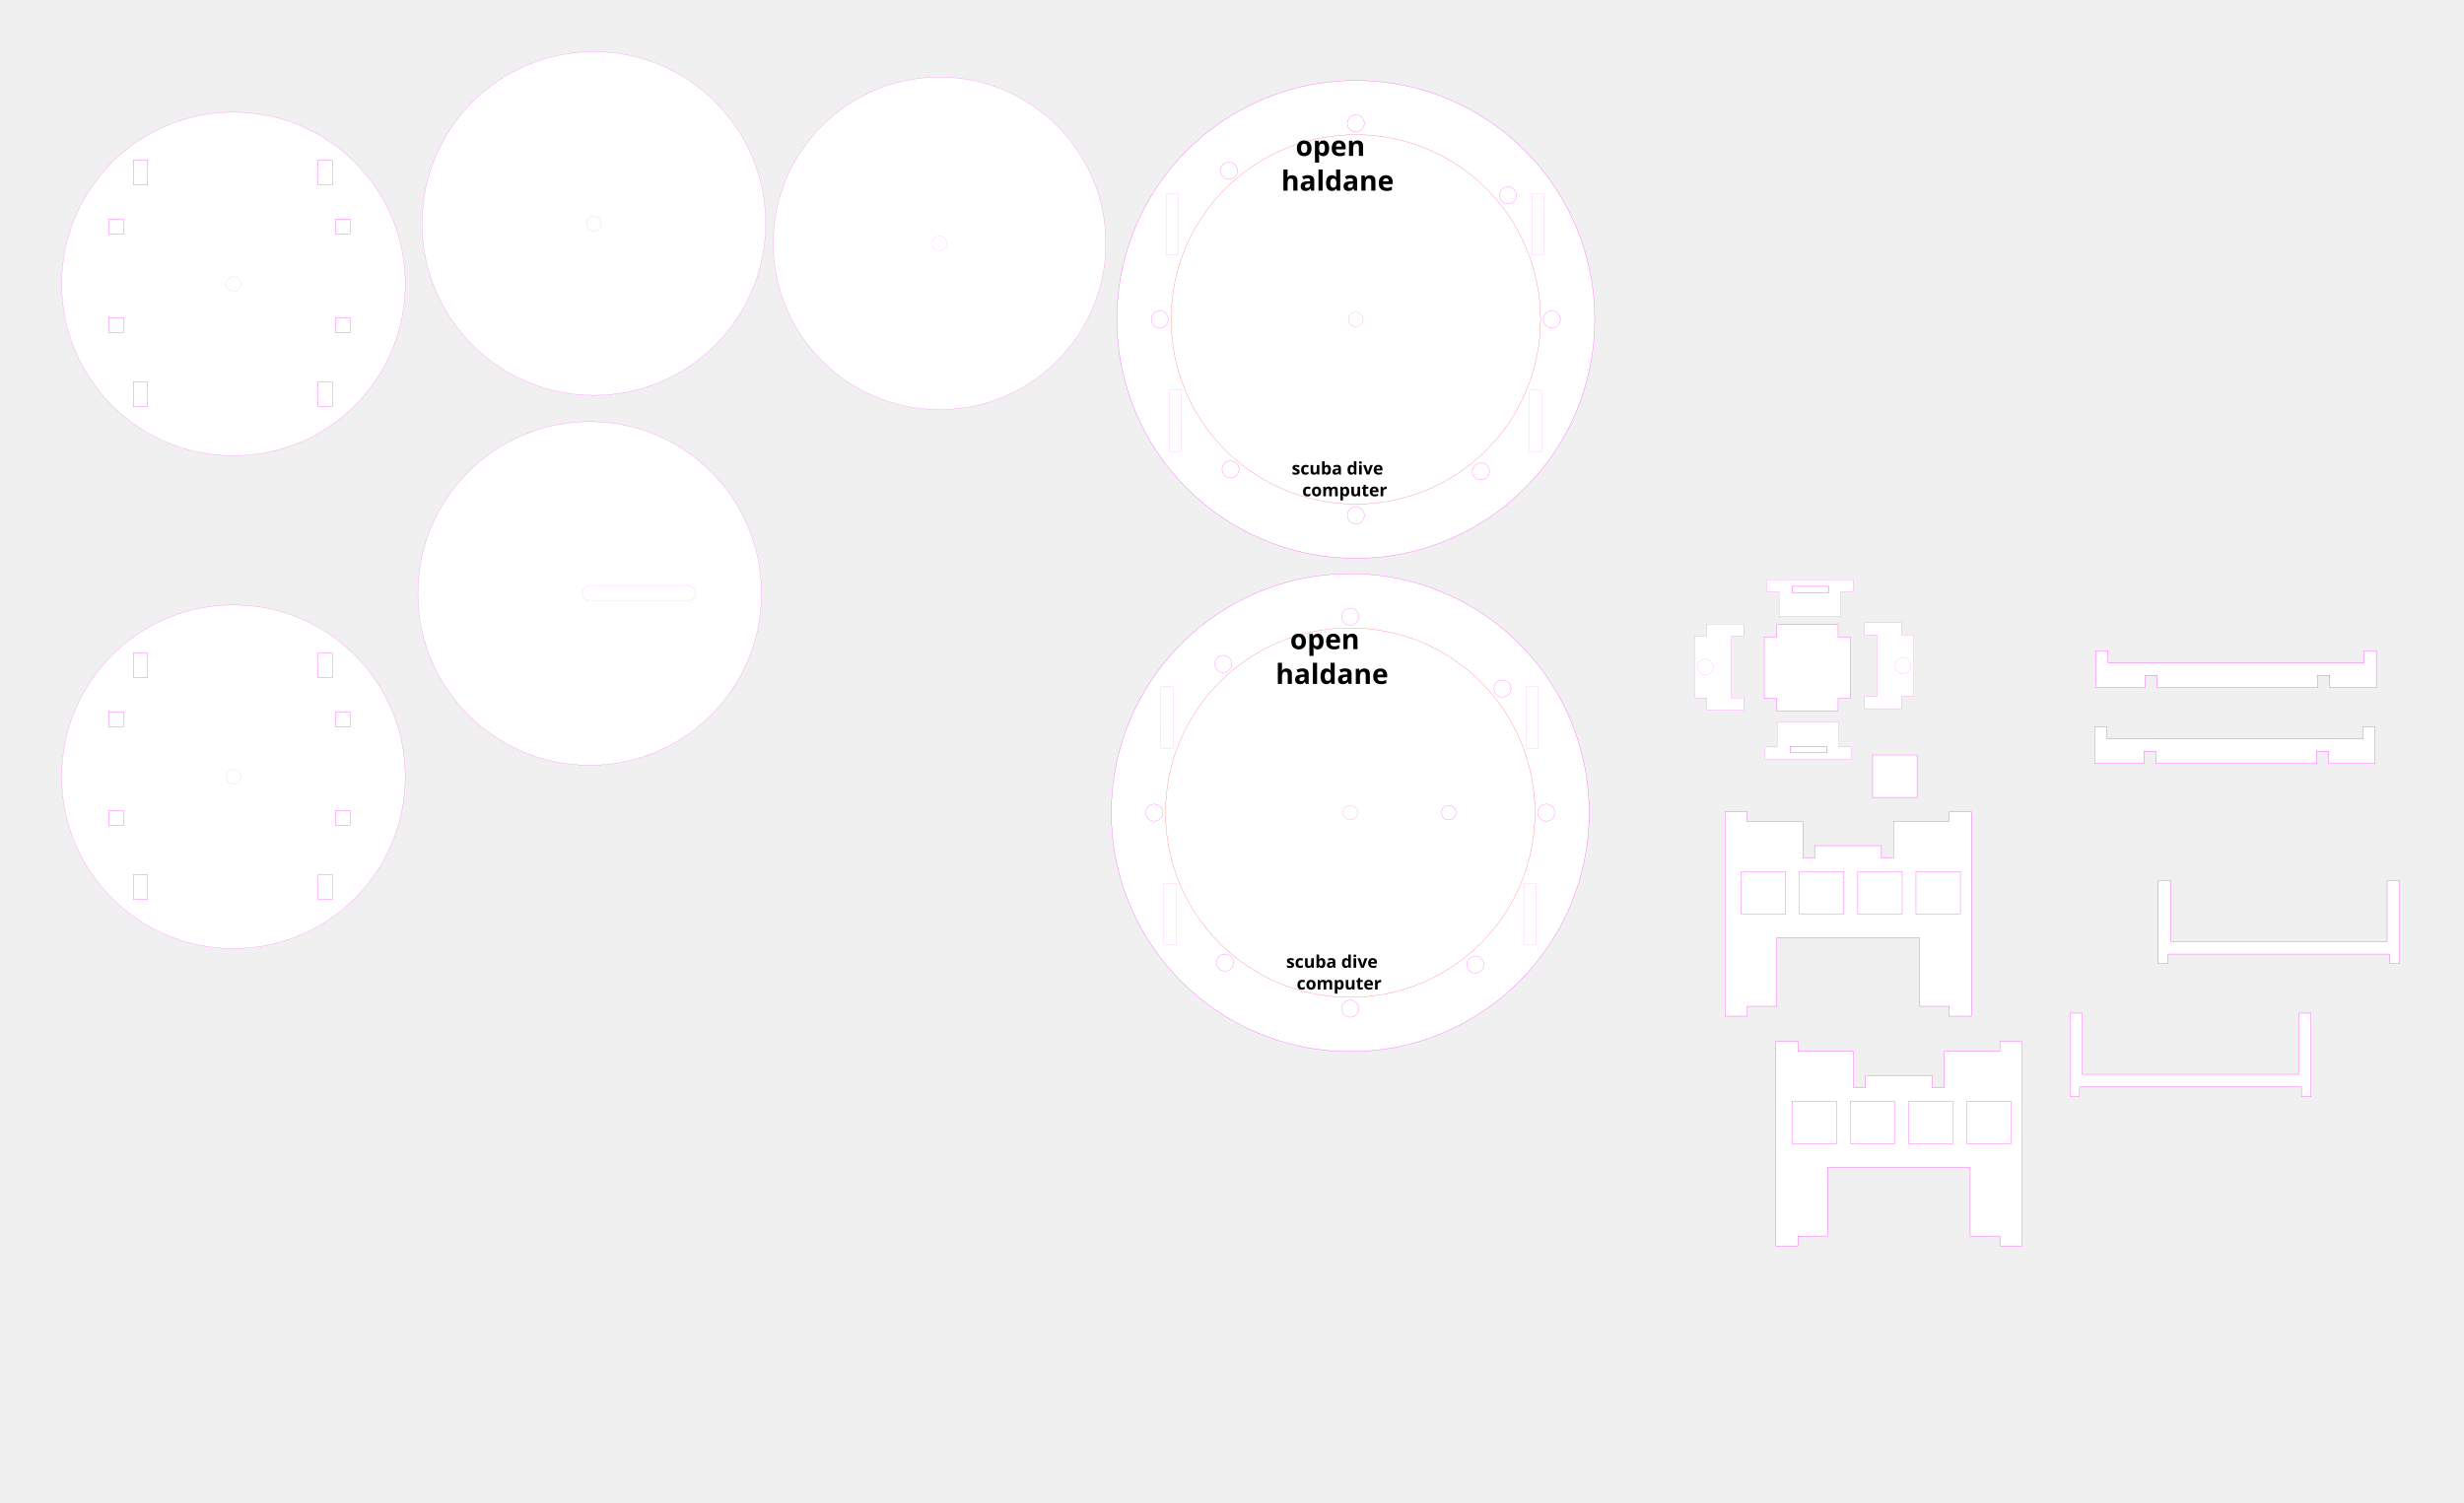
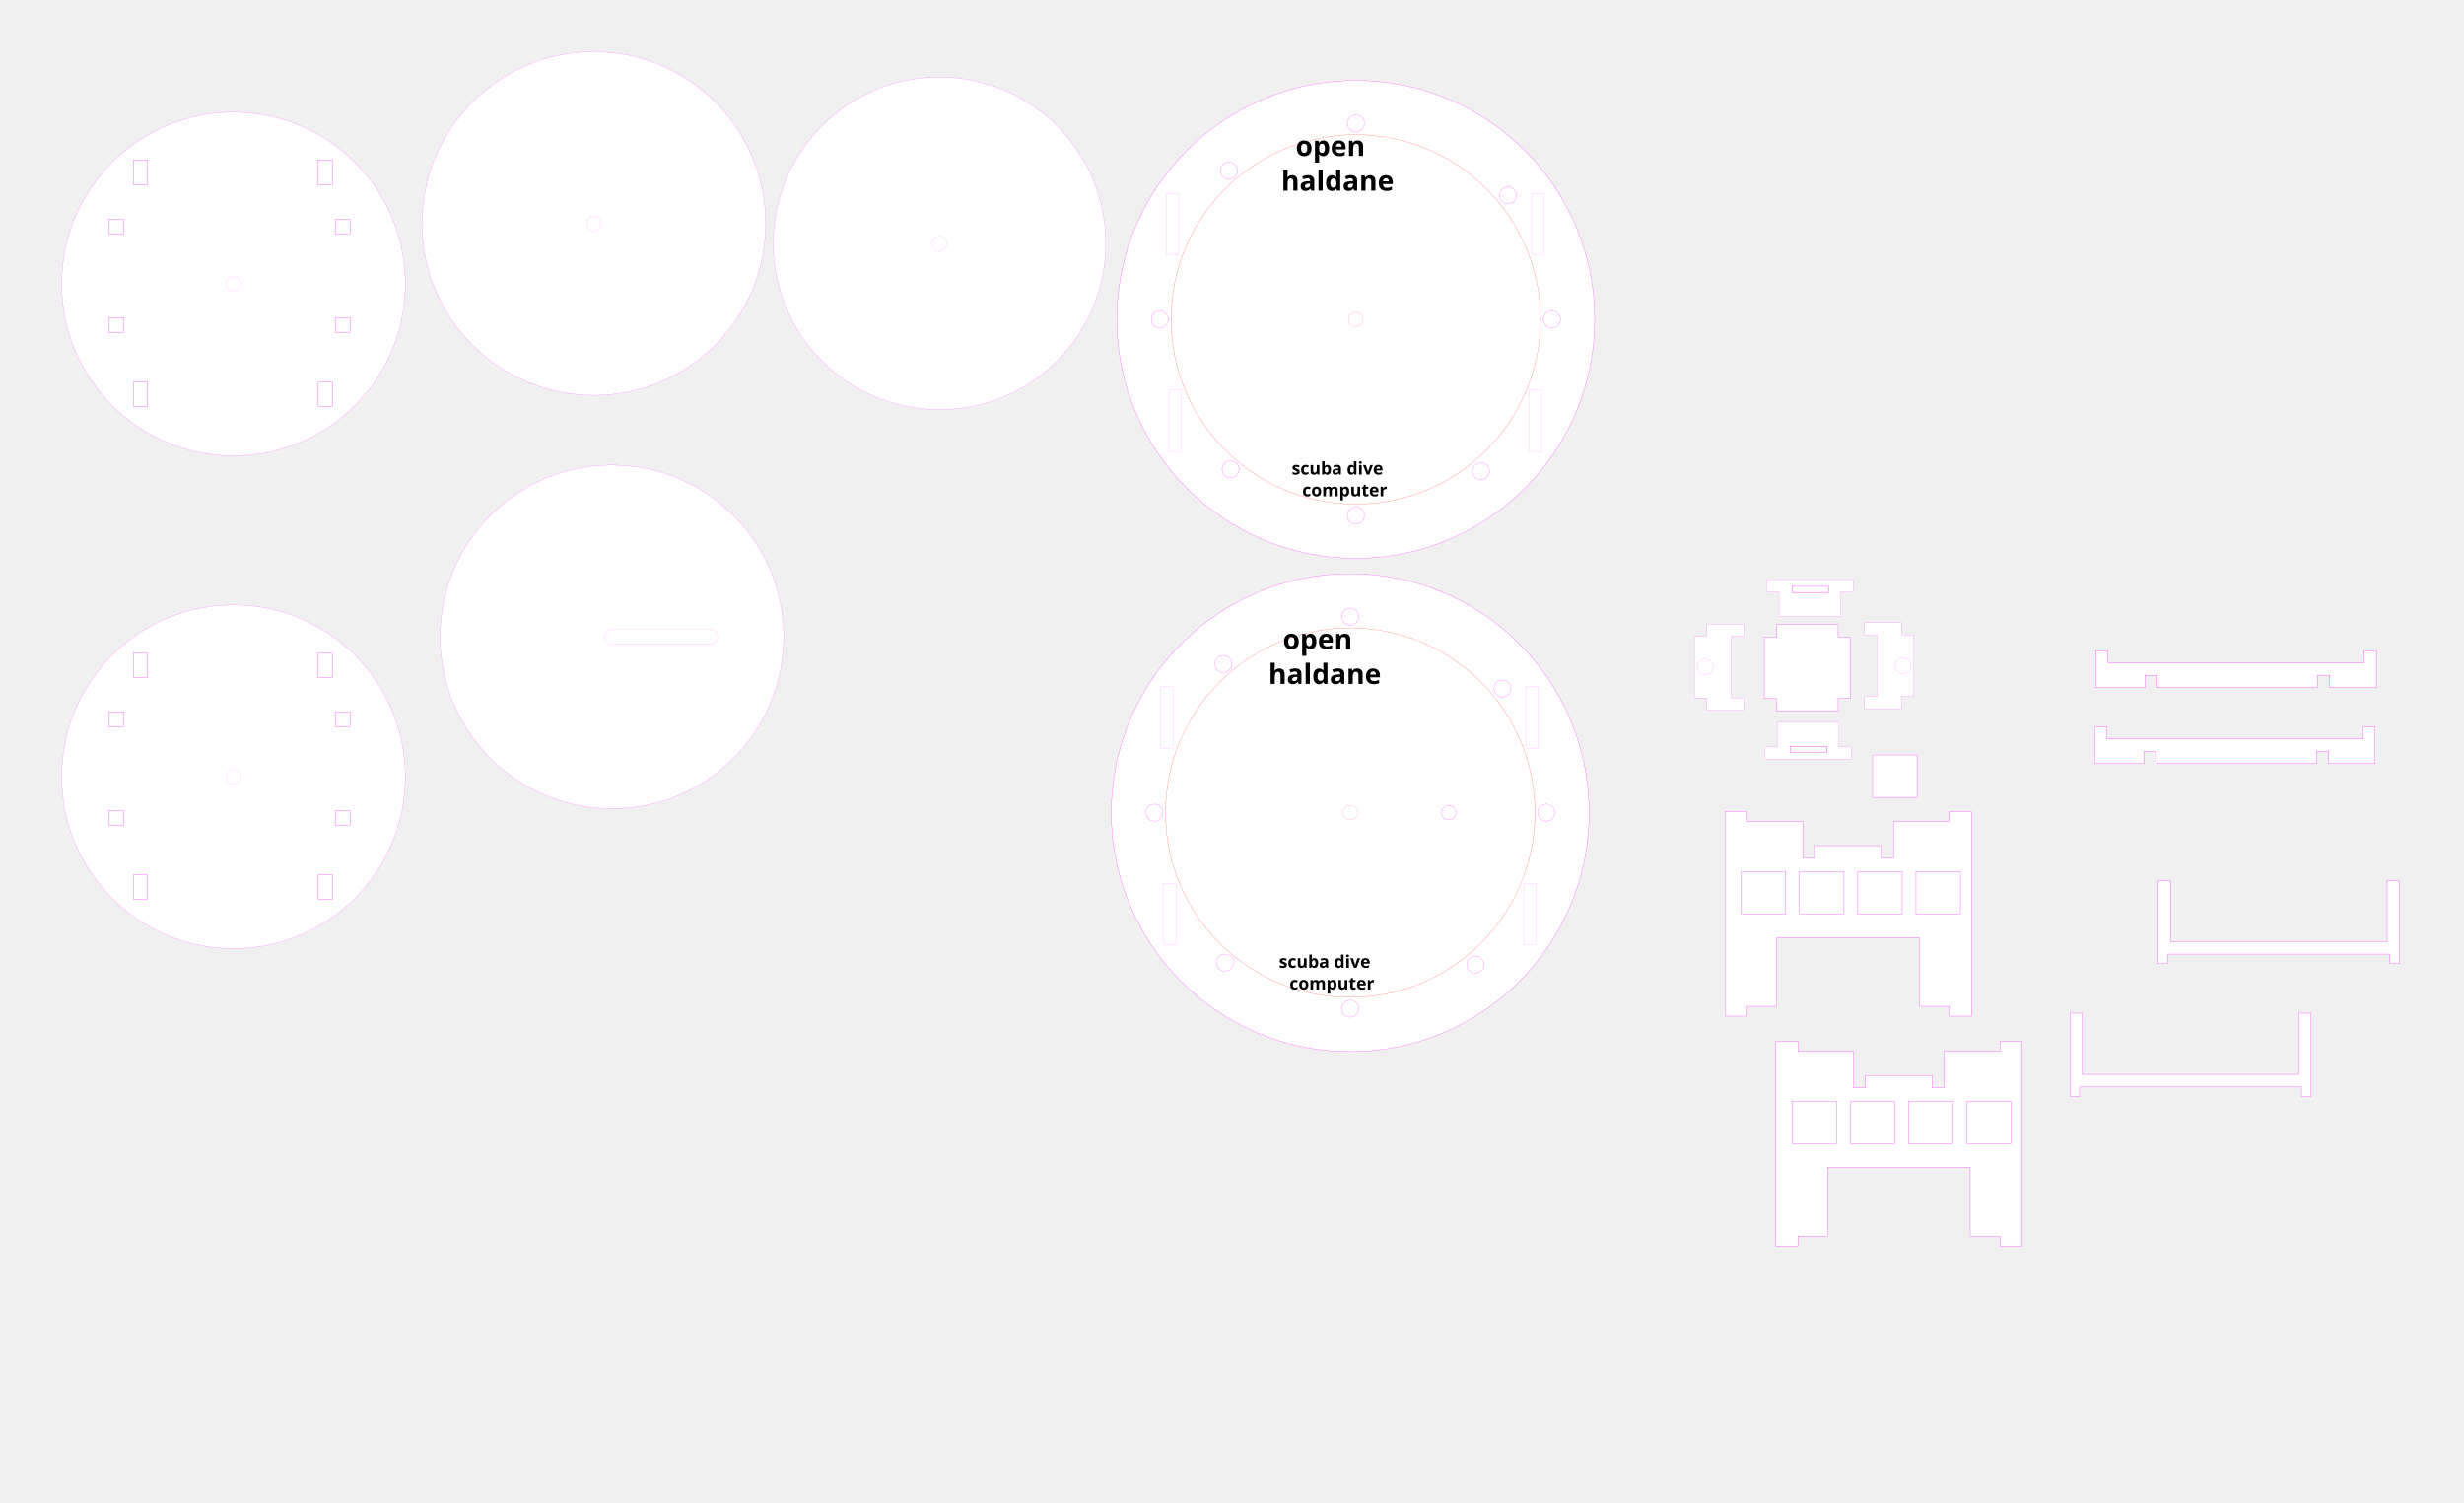
<svg xmlns="http://www.w3.org/2000/svg" version="1.1" width="1000mm" height="610mm" id="svg2" viewBox="0 0 1000 610">
  <defs id="defs4">
    <symbol id="*PAPER_SPACE" />
    <symbol id="*MODEL_SPACE" />
    <pattern height="8" width="8" patternUnits="userSpaceOnUse" y="0" x="0" id="Hatch">
      <path linecap="square" stroke="#000000" stroke-width="0.25" d="M8 4 l-4,4" id="path617966" />
      <path linecap="square" stroke="#000000" stroke-width="0.25" d="M6 2 l-4,4" id="path617968" />
      <path linecap="square" stroke="#000000" stroke-width="0.25" d="M4 0 l-4,4" id="path617970" />
    </pattern>
    <marker refX="0" refY="0" orient="auto" id="DistanceX" style="overflow:visible">
      <path d="M 3,-3 -3,3 M 0,-5 0,5" id="path617963" style="stroke:#000000;stroke-width:0.5" />
    </marker>
    <symbol id="$PAPER_SPACE" />
    <symbol id="$MODEL_SPACE" />
    <pattern id="Hatch-0" x="0" y="0" patternUnits="userSpaceOnUse" width="8" height="8">
      <path id="path73478" d="M8 4 l-4,4" stroke-width="0.25" stroke="#000000" linecap="square" />
      <path id="path73480" d="M6 2 l-4,4" stroke-width="0.25" stroke="#000000" linecap="square" />
      <path id="path73482" d="M4 0 l-4,4" stroke-width="0.25" stroke="#000000" linecap="square" />
    </pattern>
    <marker refX="0" refY="0" orient="auto" id="DistanceX-5" style="overflow:visible">
      <path d="M 3,-3 -3,3 M 0,-5 0,5" id="path73475" style="stroke:#000000;stroke-width:0.5" />
    </marker>
    <symbol id="$PAPER_SPACE-1" />
    <symbol id="$MODEL_SPACE-0" />
    <pattern height="8" width="8" patternUnits="userSpaceOnUse" y="0" x="0" id="Hatch-1">
      <path linecap="square" stroke="#000000" stroke-width="0.25" d="M8 4 l-4,4" id="path44235" />
      <path linecap="square" stroke="#000000" stroke-width="0.25" d="M6 2 l-4,4" id="path44237" />
      <path linecap="square" stroke="#000000" stroke-width="0.25" d="M4 0 l-4,4" id="path44239" />
    </pattern>
    <marker refX="0" refY="0" orient="auto" id="DistanceX-1" style="overflow:visible">
      <path d="M 3,-3 -3,3 M 0,-5 0,5" id="path44232" style="stroke:#000000;stroke-width:0.5" />
    </marker>
    <symbol id="$PAPER_SPACE-5" />
    <symbol id="$MODEL_SPACE-4" />
    <pattern id="Hatch-04" x="0" y="0" patternUnits="userSpaceOnUse" width="8" height="8">
      <path id="path101669" d="M8 4 l-4,4" stroke-width="0.25" stroke="#000000" linecap="square" />
      <path id="path101671" d="M6 2 l-4,4" stroke-width="0.25" stroke="#000000" linecap="square" />
      <path id="path101673" d="M4 0 l-4,4" stroke-width="0.25" stroke="#000000" linecap="square" />
    </pattern>
    <marker orient="auto" id="DistanceX-2" style="overflow:visible" refX="0" refY="0">
      <path id="path101666" d="M 3,-3 -3,3 M 0,-5 0,5" style="stroke:#000000;stroke-width:0.5" />
    </marker>
    <symbol id="*PAPER_SPACE-9" />
    <symbol id="*MODEL_SPACE-2" />
    <pattern id="Hatch-9" x="0" y="0" patternUnits="userSpaceOnUse" width="8" height="8">
      <path id="path145873" d="M8 4 l-4,4" stroke-width="0.25" stroke="#000000" linecap="square" />
      <path id="path145875" d="M6 2 l-4,4" stroke-width="0.25" stroke="#000000" linecap="square" />
      <path id="path145877" d="M4 0 l-4,4" stroke-width="0.25" stroke="#000000" linecap="square" />
    </pattern>
    <marker orient="auto" id="DistanceX-24" style="overflow:visible" refX="0" refY="0">
      <path id="path145870" d="M 3,-3 -3,3 M 0,-5 0,5" style="stroke:#000000;stroke-width:0.5" />
    </marker>
    <symbol id="$PAPER_SPACE-4" />
    <symbol id="$MODEL_SPACE-1" />
    <pattern id="Hatch-8" x="0" y="0" patternUnits="userSpaceOnUse" width="8" height="8">
      <path id="path1947" d="M8 4 l-4,4" stroke-width="0.25" stroke="#000000" linecap="square" />
      <path id="path1949" d="M6 2 l-4,4" stroke-width="0.25" stroke="#000000" linecap="square" />
      <path id="path1951" d="M4 0 l-4,4" stroke-width="0.25" stroke="#000000" linecap="square" />
    </pattern>
    <marker orient="auto" id="DistanceX-55" style="overflow:visible" refX="0" refY="0">
      <path id="path1944" d="M 3,-3 -3,3 M 0,-5 0,5" style="stroke:#000000;stroke-width:0.5" />
    </marker>
    <symbol id="*PAPER_SPACE-7" />
    <symbol id="*MODEL_SPACE-0" />
    <pattern id="Hatch-82" x="0" y="0" patternUnits="userSpaceOnUse" width="8" height="8">
      <path id="path1175" d="M8 4 l-4,4" stroke-width="0.25" stroke="#000000" linecap="square" />
      <path id="path1177" d="M6 2 l-4,4" stroke-width="0.25" stroke="#000000" linecap="square" />
      <path id="path1179" d="M4 0 l-4,4" stroke-width="0.25" stroke="#000000" linecap="square" />
    </pattern>
    <marker orient="auto" id="DistanceX-29" style="overflow:visible" refX="0" refY="0">
      <path id="path1172" d="M 3,-3 -3,3 M 0,-5 0,5" style="stroke:#000000;stroke-width:0.5" />
    </marker>
    <symbol id="*PAPER_SPACE-76" />
    <symbol id="*MODEL_SPACE-5" />
    <pattern id="Hatch-3" x="0" y="0" patternUnits="userSpaceOnUse" width="8" height="8">
      <path id="path1809-9" d="M8 4 l-4,4" stroke-width="0.25" stroke="#000000" linecap="square" />
      <path id="path1811-8" d="M6 2 l-4,4" stroke-width="0.25" stroke="#000000" linecap="square" />
      <path id="path1813-6" d="M4 0 l-4,4" stroke-width="0.25" stroke="#000000" linecap="square" />
    </pattern>
    <marker orient="auto" id="DistanceX-0" style="overflow:visible" refX="0" refY="0">
      <path id="path1806" d="M 3,-3 -3,3 M 0,-5 0,5" style="stroke:#000000;stroke-width:0.5" />
    </marker>
    <symbol id="*PAPER_SPACE-6" />
    <symbol id="*MODEL_SPACE-7" />
    <pattern id="Hatch-5" x="0" y="0" patternUnits="userSpaceOnUse" width="8" height="8">
      <path id="path1851" d="M8 4 l-4,4" stroke-width="0.25" stroke="#000000" linecap="square" />
      <path id="path1853" d="M6 2 l-4,4" stroke-width="0.25" stroke="#000000" linecap="square" />
      <path id="path1855" d="M4 0 l-4,4" stroke-width="0.25" stroke="#000000" linecap="square" />
    </pattern>
    <marker orient="auto" id="DistanceX-6" style="overflow:visible" refX="0" refY="0">
      <path id="path1848" d="M 3,-3 -3,3 M 0,-5 0,5" style="stroke:#000000;stroke-width:0.5" />
    </marker>
    <symbol id="*PAPER_SPACE-0" />
    <symbol id="*MODEL_SPACE-27" />
    <pattern id="Hatch-6" x="0" y="0" patternUnits="userSpaceOnUse" width="8" height="8">
      <path id="path1858" d="M8 4 l-4,4" stroke-width="0.25" stroke="#000000" linecap="square" />
      <path id="path1860" d="M6 2 l-4,4" stroke-width="0.25" stroke="#000000" linecap="square" />
      <path id="path1862" d="M4 0 l-4,4" stroke-width="0.25" stroke="#000000" linecap="square" />
    </pattern>
    <marker orient="auto" id="DistanceX-65" style="overflow:visible" refX="0" refY="0">
      <path id="path1855-7" d="M 3,-3 -3,3 M 0,-5 0,5" style="stroke:#000000;stroke-width:0.5" />
    </marker>
  </defs>
  <g transform="translate(146.2678,0.4611106)" id="g5072-4">
    <ellipse ry="69.72" rx="69.721" cy="90.25" cx="94.75" id="path5068-7" style="fill:#ffffff;fill-opacity:1;stroke:#ff00ff;stroke-width:0.059;stroke-miterlimit:4;stroke-dasharray:none;stroke-opacity:1" />
    <circle r="2.982" cy="90.25" cx="94.75" id="path5070-0" style="fill:#ffffff;fill-opacity:1;stroke:#ff00ff;stroke-width:0.036;stroke-miterlimit:4;stroke-dasharray:none;stroke-opacity:1" />
  </g>
-   <g id="g5503">
+   <g id="g5503" transform="translate(9.013401,17.6171)">
    <ellipse ry="69.72" rx="69.721" cy="240.853" cx="239.324" id="path5068-73" style="fill:#ffffff;fill-opacity:1;stroke:#ff00ff;stroke-width:0.059;stroke-miterlimit:4;stroke-dasharray:none;stroke-opacity:1" />
    <path id="path5070-2" d="m 239.324,237.871 a 2.982,2.982 0 0 0 -2.982,2.983 2.982,2.982 0 0 0 2.982,2.982 2.982,2.982 0 0 0 0.243,-0.012 l 39.466,0 a 2.982,2.982 0 0 0 0.232,0.012 2.982,2.982 0 0 0 2.982,-2.982 2.982,2.982 0 0 0 -2.982,-2.983 2.982,2.982 0 0 0 -0.243,0.012 l -39.467,0 a 2.982,2.982 0 0 0 -0.232,-0.012 z" style="fill:#ffffff;fill-opacity:1;stroke:#ff00ff;stroke-width:0.036;stroke-miterlimit:4;stroke-dasharray:none;stroke-opacity:1" />
  </g>
  <g id="g5140">
    <circle r="67.471" cy="98.779" cx="381.307" id="path5068-7-8" style="fill:#ffffff;fill-opacity:1;stroke:#ff00ff;stroke-width:0.057;stroke-miterlimit:4;stroke-dasharray:none;stroke-opacity:1" />
    <circle r="2.982" cy="98.779" cx="381.307" id="path5070-0-6" style="fill:#ffffff;fill-opacity:1;stroke:#ff00ff;stroke-width:0.036;stroke-miterlimit:4;stroke-dasharray:none;stroke-opacity:1" />
  </g>
  <g id="g5381" transform="translate(0.5644445,2.257778)">
    <g transform="translate(9.85772,-1.995613)" id="g5338">
      <circle style="fill:#ffffff;fill-opacity:1;stroke:#ff00ff;stroke-width:0.091;stroke-miterlimit:4;stroke-dasharray:none;stroke-opacity:1" id="path5183" cx="539.831" cy="129.371" r="96.954" />
      <circle style="fill:#ffffff;fill-opacity:1;stroke:#ff0000;stroke-width:0.071;stroke-miterlimit:4;stroke-dasharray:none;stroke-opacity:1" id="path5183-4" cx="539.831" cy="129.371" r="74.965" />
      <rect style="fill:#ffffff;fill-opacity:1;stroke:#ff00ff;stroke-width:0.036;stroke-miterlimit:4;stroke-dasharray:none;stroke-opacity:1" id="rect5200" width="4.964" height="24.964" x="464.168" y="157.987" />
      <rect style="fill:#ffffff;fill-opacity:1;stroke:#ff00ff;stroke-width:0.036;stroke-miterlimit:4;stroke-dasharray:none;stroke-opacity:1" id="rect5200-7" width="4.964" height="24.964" x="462.895" y="78.26" />
      <rect style="fill:#ffffff;fill-opacity:1;stroke:#ff00ff;stroke-width:0.036;stroke-miterlimit:4;stroke-dasharray:none;stroke-opacity:1" id="rect5200-7-7" width="4.964" height="24.964" x="611.23" y="78.26" />
      <rect style="fill:#ffffff;fill-opacity:1;stroke:#ff00ff;stroke-width:0.036;stroke-miterlimit:4;stroke-dasharray:none;stroke-opacity:1" id="rect5200-5" width="4.964" height="24.964" x="610.245" y="157.987" />
      <ellipse style="fill:#ffffff;fill-opacity:1;stroke:#ff00ff;stroke-width:0.079;stroke-miterlimit:4;stroke-dasharray:none;stroke-opacity:1" id="path5247" cx="539.831" cy="49.817" rx="3.461" ry="3.461" />
      <ellipse style="fill:#ffffff;fill-opacity:1;stroke:#ff00ff;stroke-width:0.079;stroke-miterlimit:4;stroke-dasharray:none;stroke-opacity:1" id="path5247-8" cx="539.831" cy="208.925" rx="3.461" ry="3.461" />
      <ellipse style="fill:#ffffff;fill-opacity:1;stroke:#ff00ff;stroke-width:0.079;stroke-miterlimit:4;stroke-dasharray:none;stroke-opacity:1" id="path5247-8-0" cx="460.277" cy="129.371" rx="3.461" ry="3.461" />
      <ellipse style="fill:#ffffff;fill-opacity:1;stroke:#ff00ff;stroke-width:0.079;stroke-miterlimit:4;stroke-dasharray:none;stroke-opacity:1" id="path5247-8-0-5" cx="619.386" cy="129.371" rx="3.461" ry="3.461" />
      <ellipse style="fill:#ffffff;fill-opacity:1;stroke:#ff00ff;stroke-width:0.079;stroke-miterlimit:4;stroke-dasharray:none;stroke-opacity:1" id="path5247-8-0-5-9" cx="601.59" cy="79.015" rx="3.461" ry="3.461" />
      <ellipse style="fill:#ffffff;fill-opacity:1;stroke:#ff00ff;stroke-width:0.079;stroke-miterlimit:4;stroke-dasharray:none;stroke-opacity:1" id="path5247-8-0-5-9-1" cx="590.58" cy="191.039" rx="3.461" ry="3.461" />
      <ellipse style="fill:#ffffff;fill-opacity:1;stroke:#ff00ff;stroke-width:0.079;stroke-miterlimit:4;stroke-dasharray:none;stroke-opacity:1" id="path5247-8-0-5-9-2" cx="489.004" cy="190.23" rx="3.461" ry="3.461" />
      <ellipse style="fill:#ffffff;fill-opacity:1;stroke:#ff00ff;stroke-width:0.079;stroke-miterlimit:4;stroke-dasharray:none;stroke-opacity:1" id="path5247-8-0-5-9-27" cx="488.341" cy="69.007" rx="3.461" ry="3.461" />
      <circle style="fill:#ffffff;fill-opacity:1;stroke:#ff0000;stroke-width:0.046;stroke-miterlimit:4;stroke-dasharray:none;stroke-opacity:1" id="path5336" cx="539.831" cy="129.371" r="2.977" />
    </g>
    <text id="text5355" y="61.025" x="549.625" style="font-style:normal;font-variant:normal;font-weight:bold;font-stretch:normal;font-size:11.289px;line-height:125%;font-family:sans-serif;-inkscape-font-specification:'sans-serif Bold';text-align:center;letter-spacing:0px;word-spacing:0px;text-anchor:middle;fill:#000000;fill-opacity:1;stroke:none;stroke-width:1px;stroke-linecap:butt;stroke-linejoin:miter;stroke-opacity:1" xml:space="preserve">
      <tspan y="61.025" x="549.625" id="tspan5357">open</tspan>
      <tspan id="tspan5379" y="75.136" x="549.625">haldane</tspan>
    </text>
    <text id="text5355-5" y="190.335" x="552.514" style="font-style:normal;font-variant:normal;font-weight:bold;font-stretch:normal;font-size:11.289px;line-height:125%;font-family:sans-serif;-inkscape-font-specification:'sans-serif Bold';letter-spacing:0px;word-spacing:0px;fill:#000000;fill-opacity:1;stroke:none;stroke-width:1px;stroke-linecap:butt;stroke-linejoin:miter;stroke-opacity:1" xml:space="preserve">
      <tspan style="font-size:7.056px;text-align:center;text-anchor:middle" y="190.335" x="552.514" id="tspan5357-0">scuba dive</tspan>
      <tspan style="font-size:7.056px;text-align:center;text-anchor:middle" id="tspan5377" y="199.154" x="552.514">computer</tspan>
    </text>
  </g>
-   <g id="g5381-5" transform="translate(-1.693951,202.4408)">
-     <g transform="translate(9.85772,-1.995613)" id="g5338-0">
-       <circle style="fill:#ffffff;fill-opacity:1;stroke:#ff00ff;stroke-width:0.091;stroke-miterlimit:4;stroke-dasharray:none;stroke-opacity:1" id="path5183-6" cx="539.831" cy="129.371" r="96.954" />
-       <circle style="fill:#ffffff;fill-opacity:1;stroke:#ff0000;stroke-width:0.071;stroke-miterlimit:4;stroke-dasharray:none;stroke-opacity:1" id="path5183-4-1" cx="539.831" cy="129.371" r="74.965" />
-       <rect style="fill:#ffffff;fill-opacity:1;stroke:#ff00ff;stroke-width:0.036;stroke-miterlimit:4;stroke-dasharray:none;stroke-opacity:1" id="rect5200-4" width="4.964" height="24.964" x="464.168" y="157.987" />
-       <rect style="fill:#ffffff;fill-opacity:1;stroke:#ff00ff;stroke-width:0.036;stroke-miterlimit:4;stroke-dasharray:none;stroke-opacity:1" id="rect5200-7-6" width="4.964" height="24.964" x="462.895" y="78.26" />
-       <rect style="fill:#ffffff;fill-opacity:1;stroke:#ff00ff;stroke-width:0.036;stroke-miterlimit:4;stroke-dasharray:none;stroke-opacity:1" id="rect5200-7-7-1" width="4.964" height="24.964" x="611.23" y="78.26" />
-       <rect style="fill:#ffffff;fill-opacity:1;stroke:#ff00ff;stroke-width:0.036;stroke-miterlimit:4;stroke-dasharray:none;stroke-opacity:1" id="rect5200-5-6" width="4.964" height="24.964" x="610.245" y="157.987" />
-       <ellipse style="fill:#ffffff;fill-opacity:1;stroke:#ff00ff;stroke-width:0.079;stroke-miterlimit:4;stroke-dasharray:none;stroke-opacity:1" id="path5247-87" cx="539.831" cy="49.817" rx="3.461" ry="3.461" />
-       <ellipse style="fill:#ffffff;fill-opacity:1;stroke:#ff00ff;stroke-width:0.079;stroke-miterlimit:4;stroke-dasharray:none;stroke-opacity:1" id="path5247-8-9" cx="539.831" cy="208.925" rx="3.461" ry="3.461" />
-       <ellipse style="fill:#ffffff;fill-opacity:1;stroke:#ff00ff;stroke-width:0.079;stroke-miterlimit:4;stroke-dasharray:none;stroke-opacity:1" id="path5247-8-0-4" cx="460.277" cy="129.371" rx="3.461" ry="3.461" />
-       <ellipse style="fill:#ffffff;fill-opacity:1;stroke:#ff00ff;stroke-width:0.079;stroke-miterlimit:4;stroke-dasharray:none;stroke-opacity:1" id="path5247-8-0-5-0" cx="619.386" cy="129.371" rx="3.461" ry="3.461" />
-       <ellipse style="fill:#ffffff;fill-opacity:1;stroke:#ff00ff;stroke-width:0.079;stroke-miterlimit:4;stroke-dasharray:none;stroke-opacity:1" id="path5247-8-0-5-9-9" cx="601.59" cy="79.015" rx="3.461" ry="3.461" />
-       <ellipse style="fill:#ffffff;fill-opacity:1;stroke:#ff00ff;stroke-width:0.079;stroke-miterlimit:4;stroke-dasharray:none;stroke-opacity:1" id="path5247-8-0-5-9-1-3" cx="590.58" cy="191.039" rx="3.461" ry="3.461" />
-       <ellipse style="fill:#ffffff;fill-opacity:1;stroke:#ff00ff;stroke-width:0.079;stroke-miterlimit:4;stroke-dasharray:none;stroke-opacity:1" id="path5247-8-0-5-9-2-2" cx="489.004" cy="190.23" rx="3.461" ry="3.461" />
-       <ellipse style="fill:#ffffff;fill-opacity:1;stroke:#ff00ff;stroke-width:0.079;stroke-miterlimit:4;stroke-dasharray:none;stroke-opacity:1" id="path5247-8-0-5-9-27-9" cx="488.341" cy="69.007" rx="3.461" ry="3.461" />
-       <circle style="fill:#ffffff;fill-opacity:1;stroke:#ff0000;stroke-width:0.046;stroke-miterlimit:4;stroke-dasharray:none;stroke-opacity:1" id="path5336-8" cx="539.831" cy="129.371" r="2.977" />
-     </g>
-     <text id="text5355-52" y="61.025" x="549.625" style="font-style:normal;font-variant:normal;font-weight:bold;font-stretch:normal;font-size:11.289px;line-height:125%;font-family:sans-serif;-inkscape-font-specification:'sans-serif Bold';text-align:center;letter-spacing:0px;word-spacing:0px;text-anchor:middle;fill:#000000;fill-opacity:1;stroke:none;stroke-width:1px;stroke-linecap:butt;stroke-linejoin:miter;stroke-opacity:1" xml:space="preserve">
-       <tspan y="61.025" x="549.625" id="tspan5357-01">open</tspan>
-       <tspan id="tspan5379-4" y="75.136" x="549.625">haldane</tspan>
-     </text>
-     <text id="text5355-5-6" y="190.335" x="552.514" style="font-style:normal;font-variant:normal;font-weight:bold;font-stretch:normal;font-size:11.289px;line-height:125%;font-family:sans-serif;-inkscape-font-specification:'sans-serif Bold';letter-spacing:0px;word-spacing:0px;fill:#000000;fill-opacity:1;stroke:none;stroke-width:1px;stroke-linecap:butt;stroke-linejoin:miter;stroke-opacity:1" xml:space="preserve">
-       <tspan style="font-size:7.056px;text-align:center;text-anchor:middle" y="190.335" x="552.514" id="tspan5357-0-6">scuba dive</tspan>
-       <tspan style="font-size:7.056px;text-align:center;text-anchor:middle" id="tspan5377-6" y="199.154" x="552.514">computer</tspan>
-     </text>
-   </g>
-   <circle style="fill:#ffffff;fill-opacity:1;stroke:#ff00ff;stroke-width:0.082;stroke-miterlimit:4;stroke-dasharray:none;stroke-opacity:1" id="path5508" cx="587.96" cy="329.822" r="2.959" />
+   <g id="g4335">
+     <g transform="translate(-1.693951,202.4408)" id="g5381-5">
+       <g id="g5338-0" transform="translate(9.85772,-1.995613)">
+         <circle r="96.954" cy="129.371" cx="539.831" id="path5183-6" style="fill:#ffffff;fill-opacity:1;stroke:#ff00ff;stroke-width:0.091;stroke-miterlimit:4;stroke-dasharray:none;stroke-opacity:1" />
+         <circle r="74.965" cy="129.371" cx="539.831" id="path5183-4-1" style="fill:#ffffff;fill-opacity:1;stroke:#ff0000;stroke-width:0.071;stroke-miterlimit:4;stroke-dasharray:none;stroke-opacity:1" />
+         <rect y="157.987" x="464.168" height="24.964" width="4.964" id="rect5200-4" style="fill:#ffffff;fill-opacity:1;stroke:#ff00ff;stroke-width:0.036;stroke-miterlimit:4;stroke-dasharray:none;stroke-opacity:1" />
+         <rect y="78.26" x="462.895" height="24.964" width="4.964" id="rect5200-7-6" style="fill:#ffffff;fill-opacity:1;stroke:#ff00ff;stroke-width:0.036;stroke-miterlimit:4;stroke-dasharray:none;stroke-opacity:1" />
+         <rect y="78.26" x="611.23" height="24.964" width="4.964" id="rect5200-7-7-1" style="fill:#ffffff;fill-opacity:1;stroke:#ff00ff;stroke-width:0.036;stroke-miterlimit:4;stroke-dasharray:none;stroke-opacity:1" />
+         <rect y="157.987" x="610.245" height="24.964" width="4.964" id="rect5200-5-6" style="fill:#ffffff;fill-opacity:1;stroke:#ff00ff;stroke-width:0.036;stroke-miterlimit:4;stroke-dasharray:none;stroke-opacity:1" />
+         <ellipse ry="3.461" rx="3.461" cy="49.817" cx="539.831" id="path5247-87" style="fill:#ffffff;fill-opacity:1;stroke:#ff00ff;stroke-width:0.079;stroke-miterlimit:4;stroke-dasharray:none;stroke-opacity:1" />
+         <ellipse ry="3.461" rx="3.461" cy="208.925" cx="539.831" id="path5247-8-9" style="fill:#ffffff;fill-opacity:1;stroke:#ff00ff;stroke-width:0.079;stroke-miterlimit:4;stroke-dasharray:none;stroke-opacity:1" />
+         <ellipse ry="3.461" rx="3.461" cy="129.371" cx="460.277" id="path5247-8-0-4" style="fill:#ffffff;fill-opacity:1;stroke:#ff00ff;stroke-width:0.079;stroke-miterlimit:4;stroke-dasharray:none;stroke-opacity:1" />
+         <ellipse ry="3.461" rx="3.461" cy="129.371" cx="619.386" id="path5247-8-0-5-0" style="fill:#ffffff;fill-opacity:1;stroke:#ff00ff;stroke-width:0.079;stroke-miterlimit:4;stroke-dasharray:none;stroke-opacity:1" />
+         <ellipse ry="3.461" rx="3.461" cy="79.015" cx="601.59" id="path5247-8-0-5-9-9" style="fill:#ffffff;fill-opacity:1;stroke:#ff00ff;stroke-width:0.079;stroke-miterlimit:4;stroke-dasharray:none;stroke-opacity:1" />
+         <ellipse ry="3.461" rx="3.461" cy="191.039" cx="590.58" id="path5247-8-0-5-9-1-3" style="fill:#ffffff;fill-opacity:1;stroke:#ff00ff;stroke-width:0.079;stroke-miterlimit:4;stroke-dasharray:none;stroke-opacity:1" />
+         <ellipse ry="3.461" rx="3.461" cy="190.23" cx="489.004" id="path5247-8-0-5-9-2-2" style="fill:#ffffff;fill-opacity:1;stroke:#ff00ff;stroke-width:0.079;stroke-miterlimit:4;stroke-dasharray:none;stroke-opacity:1" />
+         <ellipse ry="3.461" rx="3.461" cy="69.007" cx="488.341" id="path5247-8-0-5-9-27-9" style="fill:#ffffff;fill-opacity:1;stroke:#ff00ff;stroke-width:0.079;stroke-miterlimit:4;stroke-dasharray:none;stroke-opacity:1" />
+         <circle r="2.977" cy="129.371" cx="539.831" id="path5336-8" style="fill:#ffffff;fill-opacity:1;stroke:#ff0000;stroke-width:0.046;stroke-miterlimit:4;stroke-dasharray:none;stroke-opacity:1" />
+       </g>
+       <text xml:space="preserve" style="font-style:normal;font-variant:normal;font-weight:bold;font-stretch:normal;font-size:11.289px;line-height:125%;font-family:sans-serif;-inkscape-font-specification:'sans-serif Bold';text-align:center;letter-spacing:0px;word-spacing:0px;text-anchor:middle;fill:#000000;fill-opacity:1;stroke:none;stroke-width:1px;stroke-linecap:butt;stroke-linejoin:miter;stroke-opacity:1" x="549.625" y="61.025" id="text5355-52">
+         <tspan id="tspan5357-01" x="549.625" y="61.025">open</tspan>
+         <tspan x="549.625" y="75.136" id="tspan5379-4">haldane</tspan>
+       </text>
+       <text xml:space="preserve" style="font-style:normal;font-variant:normal;font-weight:bold;font-stretch:normal;font-size:11.289px;line-height:125%;font-family:sans-serif;-inkscape-font-specification:'sans-serif Bold';letter-spacing:0px;word-spacing:0px;fill:#000000;fill-opacity:1;stroke:none;stroke-width:1px;stroke-linecap:butt;stroke-linejoin:miter;stroke-opacity:1" x="552.514" y="190.335" id="text5355-5-6">
+         <tspan id="tspan5357-0-6" x="552.514" y="190.335" style="font-size:7.056px;text-align:center;text-anchor:middle">scuba dive</tspan>
+         <tspan x="552.514" y="199.154" id="tspan5377-6" style="font-size:7.056px;text-align:center;text-anchor:middle">computer</tspan>
+       </text>
+     </g>
+     <circle r="2.959" cy="329.822" cx="587.96" id="path5508" style="fill:#ffffff;fill-opacity:1;stroke:#ff00ff;stroke-width:0.082;stroke-miterlimit:4;stroke-dasharray:none;stroke-opacity:1" />
+   </g>
  <path style="fill:#ffffff;fill-opacity:1;stroke:#ff00ff;stroke-width:0.11;stroke-miterlimit:4;stroke-dasharray:none;stroke-opacity:1" d="m 721.013,253.549 0,5 -5,0 0,24.973 5,0 0,5 24.974,0 0,-5 5,0 0,-24.973 -5,0 0,-5 -24.974,0 z" id="rect4282" />
  <g id="g4498">
    <path id="rect4367-4" d="m 756.743,252.677 0,4.944 5.004,0 0,25.052 -5.004,0 0,4.944 14.943,0 0,-4.944 0,-0.026 5,0 0,-25 -5,0 0,-0.026 0,-4.944 -9.94,0 -5.004,0 z" style="fill:#ffffff;fill-opacity:1;stroke:#ff00ff;stroke-width:0.06;stroke-miterlimit:4;stroke-dasharray:none;stroke-opacity:1" />
    <circle r="3.228" cy="270.147" cx="772.329" id="path4365-6" style="fill:#ffffff;fill-opacity:1;stroke:#ff00ff;stroke-width:0.044;stroke-miterlimit:4;stroke-dasharray:none;stroke-opacity:1" />
  </g>
  <g id="g4546">
    <path id="rect4408" d="m 717.024,235.224 0,5 5,0 0,10 25,0 0,-10 5,0 0,-5 -5,0 -25,0 -5,0 z" style="fill:#ffffff;fill-opacity:1;stroke:#ff00ff;stroke-width:0.059;stroke-miterlimit:4;stroke-dasharray:none;stroke-opacity:1" />
    <rect y="237.978" x="727.278" height="2.477" width="14.867" id="rect4477" style="fill:#ffffff;fill-opacity:1;stroke:#ff00ff;stroke-width:0.133;stroke-miterlimit:4;stroke-dasharray:none;stroke-opacity:1" />
  </g>
  <g transform="matrix(-1,0,0,1,1464.38,0.5986793)" id="g4498-7">
    <path id="rect4367-4-8" d="m 756.743,252.677 0,4.944 5.004,0 0,25.052 -5.004,0 0,4.944 14.943,0 0,-4.944 0,-0.026 5,0 0,-25 -5,0 0,-0.026 0,-4.944 -9.94,0 -5.004,0 z" style="fill:#ffffff;fill-opacity:1;stroke:#ff00ff;stroke-width:0.06;stroke-miterlimit:4;stroke-dasharray:none;stroke-opacity:1" />
    <circle r="3.228" cy="270.147" cx="772.329" id="path4365-6-6" style="fill:#ffffff;fill-opacity:1;stroke:#ff00ff;stroke-width:0.044;stroke-miterlimit:4;stroke-dasharray:none;stroke-opacity:1" />
  </g>
  <g transform="matrix(1,0,0,-1,-0.7370445,543.404)" id="g4546-6">
    <path id="rect4408-8" d="m 717.024,235.224 0,5 5,0 0,10 25,0 0,-10 5,0 0,-5 -5,0 -25,0 -5,0 z" style="fill:#ffffff;fill-opacity:1;stroke:#ff00ff;stroke-width:0.059;stroke-miterlimit:4;stroke-dasharray:none;stroke-opacity:1" />
    <rect y="237.978" x="727.278" height="2.477" width="14.867" id="rect4477-1" style="fill:#ffffff;fill-opacity:1;stroke:#ff00ff;stroke-width:0.133;stroke-miterlimit:4;stroke-dasharray:none;stroke-opacity:1" />
  </g>
  <path style="fill:#ffffff;fill-opacity:1;stroke:#ff00ff;stroke-width:0.408;stroke-miterlimit:4;stroke-dasharray:none;stroke-opacity:1" d="M 3012.016 1045.07 L 3012.016 1098.221 L 3029.731 1098.221 L 3082.873 1098.221 L 3082.873 1080.514 L 3100.588 1080.514 L 3100.588 1098.221 L 3330.904 1098.221 L 3330.904 1080.514 L 3348.621 1080.514 L 3348.621 1098.221 L 3397.828 1098.221 L 3415.545 1098.221 L 3415.545 1062.805 L 3415.545 1045.07 L 3397.828 1045.07 L 3397.828 1062.805 L 3029.731 1062.805 L 3029.731 1045.07 L 3012.016 1045.07 z " transform="matrix(0.2822222,0,0,0.2822222,-3.4450957e-5,0)" id="rect4368" />
  <path style="fill:#ffffff;fill-opacity:1;stroke:#ff00ff;stroke-width:0.115;stroke-miterlimit:4;stroke-dasharray:none;stroke-opacity:1" d="m 850.543,264.088 0,15 5,0 14.998,0 0,-4.997 5,0 0,4.997 65,0 0,-4.997 5,0 0,4.997 13.887,0 5,0 0,-9.995 0,-5.005 -5,0 0,5.005 -103.885,0 0,-5.005 -5,0 z" id="rect4368-8" />
  <path style="fill:#ffffff;fill-opacity:1;stroke:#ff00ff;stroke-width:0.389;stroke-miterlimit:4;stroke-dasharray:none;stroke-opacity:1" d="M 3103.719 1266.111 L 3103.719 1372.022 L 3103.719 1385.891 L 3117.588 1385.891 L 3117.588 1372.022 L 3436.705 1372.022 L 3436.705 1385.891 L 3450.574 1385.891 L 3450.574 1372.022 L 3450.574 1266.111 L 3432.756 1266.111 L 3432.756 1354.102 L 3121.537 1354.102 L 3121.537 1266.111 L 3103.719 1266.111 z " transform="matrix(0.2822222,0,0,0.2822222,-3.4450957e-5,0)" id="rect4472" />
  <rect style="fill:#ffffff;fill-opacity:1;stroke:#ff00ff;stroke-width:0.11;stroke-miterlimit:4;stroke-dasharray:none;stroke-opacity:1" id="rect4523-6" width="18.027" height="17.207" x="759.994" y="306.412" />
  <g id="g4558" transform="translate(-19.96167,0)">
    <path id="rect4340" transform="matrix(0.2822222,0,0,0.2822222,-3.4450957e-5,0)" d="m 2551.24,1167.193 0,14.174 0,265.748 0,14.174 31.891,0 0,-14.174 42.693,0 0,-98.865 205.164,0 0,98.865 42.693,0 0,14.174 31.891,0 0,-14.174 0,-265.748 0,-14.174 -31.891,0 0,14.174 -80.059,0 0,52.48 -17.383,0 0,-17.717 -95.668,0 0,17.717 -17.383,0 0,-52.48 -80.059,0 0,-14.174 -31.891,0 z" style="fill:#ffffff;fill-opacity:1;stroke:#ff00ff;stroke-width:0.39;stroke-miterlimit:4;stroke-dasharray:none;stroke-opacity:1" />
    <rect y="353.701" x="726.671" height="17.207" width="18.027" id="rect4523" style="fill:#ffffff;fill-opacity:1;stroke:#ff00ff;stroke-width:0.11;stroke-miterlimit:4;stroke-dasharray:none;stroke-opacity:1" />
    <rect y="353.701" x="750.297" height="17.207" width="18.027" id="rect4523-2" style="fill:#ffffff;fill-opacity:1;stroke:#ff00ff;stroke-width:0.11;stroke-miterlimit:4;stroke-dasharray:none;stroke-opacity:1" />
    <rect y="353.701" x="797.549" height="17.207" width="18.027" id="rect4523-3" style="fill:#ffffff;fill-opacity:1;stroke:#ff00ff;stroke-width:0.11;stroke-miterlimit:4;stroke-dasharray:none;stroke-opacity:1" />
    <rect y="353.701" x="773.923" height="17.207" width="18.027" id="rect4523-61" style="fill:#ffffff;fill-opacity:1;stroke:#ff00ff;stroke-width:0.11;stroke-miterlimit:4;stroke-dasharray:none;stroke-opacity:1" />
  </g>
  <g transform="translate(0.628848,93.23872)" id="g4558-9">
    <path id="rect4340-6" transform="matrix(0.2822222,0,0,0.2822222,-3.4450957e-5,0)" d="m 2551.24,1167.193 0,14.174 0,265.748 0,14.174 31.891,0 0,-14.174 42.693,0 0,-98.865 205.164,0 0,98.865 42.693,0 0,14.174 31.891,0 0,-14.174 0,-265.748 0,-14.174 -31.891,0 0,14.174 -80.059,0 0,52.48 -17.383,0 0,-17.717 -95.668,0 0,17.717 -17.383,0 0,-52.48 -80.059,0 0,-14.174 -31.891,0 z" style="fill:#ffffff;fill-opacity:1;stroke:#ff00ff;stroke-width:0.39;stroke-miterlimit:4;stroke-dasharray:none;stroke-opacity:1" />
    <rect y="353.701" x="726.671" height="17.207" width="18.027" id="rect4523-0" style="fill:#ffffff;fill-opacity:1;stroke:#ff00ff;stroke-width:0.11;stroke-miterlimit:4;stroke-dasharray:none;stroke-opacity:1" />
    <rect y="353.701" x="750.297" height="17.207" width="18.027" id="rect4523-2-2" style="fill:#ffffff;fill-opacity:1;stroke:#ff00ff;stroke-width:0.11;stroke-miterlimit:4;stroke-dasharray:none;stroke-opacity:1" />
    <rect y="353.701" x="797.549" height="17.207" width="18.027" id="rect4523-3-5" style="fill:#ffffff;fill-opacity:1;stroke:#ff00ff;stroke-width:0.11;stroke-miterlimit:4;stroke-dasharray:none;stroke-opacity:1" />
    <rect y="353.701" x="773.923" height="17.207" width="18.027" id="rect4523-61-8" style="fill:#ffffff;fill-opacity:1;stroke:#ff00ff;stroke-width:0.11;stroke-miterlimit:4;stroke-dasharray:none;stroke-opacity:1" />
  </g>
  <path style="fill:#ffffff;fill-opacity:1;stroke:#ff00ff;stroke-width:0.11;stroke-miterlimit:4;stroke-dasharray:none;stroke-opacity:1" d="m 840.055,411.191 0,29.89 0,3.914 3.914,0 0,-3.914 90.062,0 0,3.914 3.914,0 0,-3.914 0,-29.89 -5.029,0 0,24.833 -87.833,0 0,-24.833 -5.029,0 z" id="rect4472-0" />
  <g id="g4781">
    <g id="g5072-6" transform="translate(-6.4044263e-8,225)">
      <ellipse style="fill:#ffffff;fill-opacity:1;stroke:#ff00ff;stroke-width:0.059;stroke-miterlimit:4;stroke-dasharray:none;stroke-opacity:1" id="path5068-8" cx="94.75" cy="90.25" rx="69.721" ry="69.72" />
      <circle style="fill:#ffffff;fill-opacity:1;stroke:#ff00ff;stroke-width:0.036;stroke-miterlimit:4;stroke-dasharray:none;stroke-opacity:1" id="path5070-4" cx="94.75" cy="90.25" r="2.982" />
    </g>
    <g transform="translate(-446,-195)" id="g4704">
      <g id="g4714">
        <rect y="550.054" x="500.054" height="9.892" width="5.892" id="rect4610" style="fill:#ffffff;fill-opacity:1;stroke:#ff00ff;stroke-width:0.108;stroke-miterlimit:4;stroke-dasharray:none;stroke-opacity:1" />
        <rect y="460.054" x="500.054" height="9.892" width="5.892" id="rect4610-7" style="fill:#ffffff;fill-opacity:1;stroke:#ff00ff;stroke-width:0.108;stroke-miterlimit:4;stroke-dasharray:none;stroke-opacity:1" />
        <rect y="550.054" x="575.054" height="9.892" width="5.892" id="rect4610-7-0" style="fill:#ffffff;fill-opacity:1;stroke:#ff00ff;stroke-width:0.108;stroke-miterlimit:4;stroke-dasharray:none;stroke-opacity:1" />
        <rect y="460.054" x="575.054" height="9.892" width="5.892" id="rect4610-7-0-8" style="fill:#ffffff;fill-opacity:1;stroke:#ff00ff;stroke-width:0.108;stroke-miterlimit:4;stroke-dasharray:none;stroke-opacity:1" />
        <rect y="523.945" x="490.055" height="6" width="6" id="rect4657" style="fill:#ffffff;fill-opacity:1;stroke:#ff00ff;stroke-width:0.11;stroke-miterlimit:4;stroke-dasharray:none;stroke-opacity:1" />
        <rect y="523.945" x="582.055" height="6" width="6" id="rect4657-6" style="fill:#ffffff;fill-opacity:1;stroke:#ff00ff;stroke-width:0.11;stroke-miterlimit:4;stroke-dasharray:none;stroke-opacity:1" />
        <rect y="483.945" x="582.055" height="6" width="6" id="rect4657-6-9" style="fill:#ffffff;fill-opacity:1;stroke:#ff00ff;stroke-width:0.11;stroke-miterlimit:4;stroke-dasharray:none;stroke-opacity:1" />
        <rect y="483.945" x="490.055" height="6" width="6" id="rect4657-6-9-1" style="fill:#ffffff;fill-opacity:1;stroke:#ff00ff;stroke-width:0.11;stroke-miterlimit:4;stroke-dasharray:none;stroke-opacity:1" />
      </g>
    </g>
  </g>
  <g id="g4766">
    <g transform="translate(-6.4044268e-8,25)" id="g5072">
      <ellipse style="fill:#ffffff;fill-opacity:1;stroke:#ff00ff;stroke-width:0.059;stroke-miterlimit:4;stroke-dasharray:none;stroke-opacity:1" id="path5068" cx="94.75" cy="90.25" rx="69.721" ry="69.72" />
      <circle style="fill:#ffffff;fill-opacity:1;stroke:#ff00ff;stroke-width:0.036;stroke-miterlimit:4;stroke-dasharray:none;stroke-opacity:1" id="path5070" cx="94.75" cy="90.25" r="2.982" />
    </g>
    <g transform="translate(-446,-395)" id="g4704-8">
      <g id="g4714-3">
        <rect y="550.054" x="500.054" height="9.892" width="5.892" id="rect4610-3" style="fill:#ffffff;fill-opacity:1;stroke:#ff00ff;stroke-width:0.108;stroke-miterlimit:4;stroke-dasharray:none;stroke-opacity:1" />
        <rect y="460.054" x="500.054" height="9.892" width="5.892" id="rect4610-7-9" style="fill:#ffffff;fill-opacity:1;stroke:#ff00ff;stroke-width:0.108;stroke-miterlimit:4;stroke-dasharray:none;stroke-opacity:1" />
        <rect y="550.054" x="575.054" height="9.892" width="5.892" id="rect4610-7-0-5" style="fill:#ffffff;fill-opacity:1;stroke:#ff00ff;stroke-width:0.108;stroke-miterlimit:4;stroke-dasharray:none;stroke-opacity:1" />
        <rect y="460.054" x="575.054" height="9.892" width="5.892" id="rect4610-7-0-8-5" style="fill:#ffffff;fill-opacity:1;stroke:#ff00ff;stroke-width:0.108;stroke-miterlimit:4;stroke-dasharray:none;stroke-opacity:1" />
        <rect y="523.945" x="490.055" height="6" width="6" id="rect4657-7" style="fill:#ffffff;fill-opacity:1;stroke:#ff00ff;stroke-width:0.11;stroke-miterlimit:4;stroke-dasharray:none;stroke-opacity:1" />
        <rect y="523.945" x="582.055" height="6" width="6" id="rect4657-6-7" style="fill:#ffffff;fill-opacity:1;stroke:#ff00ff;stroke-width:0.11;stroke-miterlimit:4;stroke-dasharray:none;stroke-opacity:1" />
        <rect y="483.945" x="582.055" height="6" width="6" id="rect4657-6-9-2" style="fill:#ffffff;fill-opacity:1;stroke:#ff00ff;stroke-width:0.11;stroke-miterlimit:4;stroke-dasharray:none;stroke-opacity:1" />
        <rect y="483.945" x="490.055" height="6" width="6" id="rect4657-6-9-1-8" style="fill:#ffffff;fill-opacity:1;stroke:#ff00ff;stroke-width:0.11;stroke-miterlimit:4;stroke-dasharray:none;stroke-opacity:1" />
      </g>
    </g>
  </g>
</svg>
